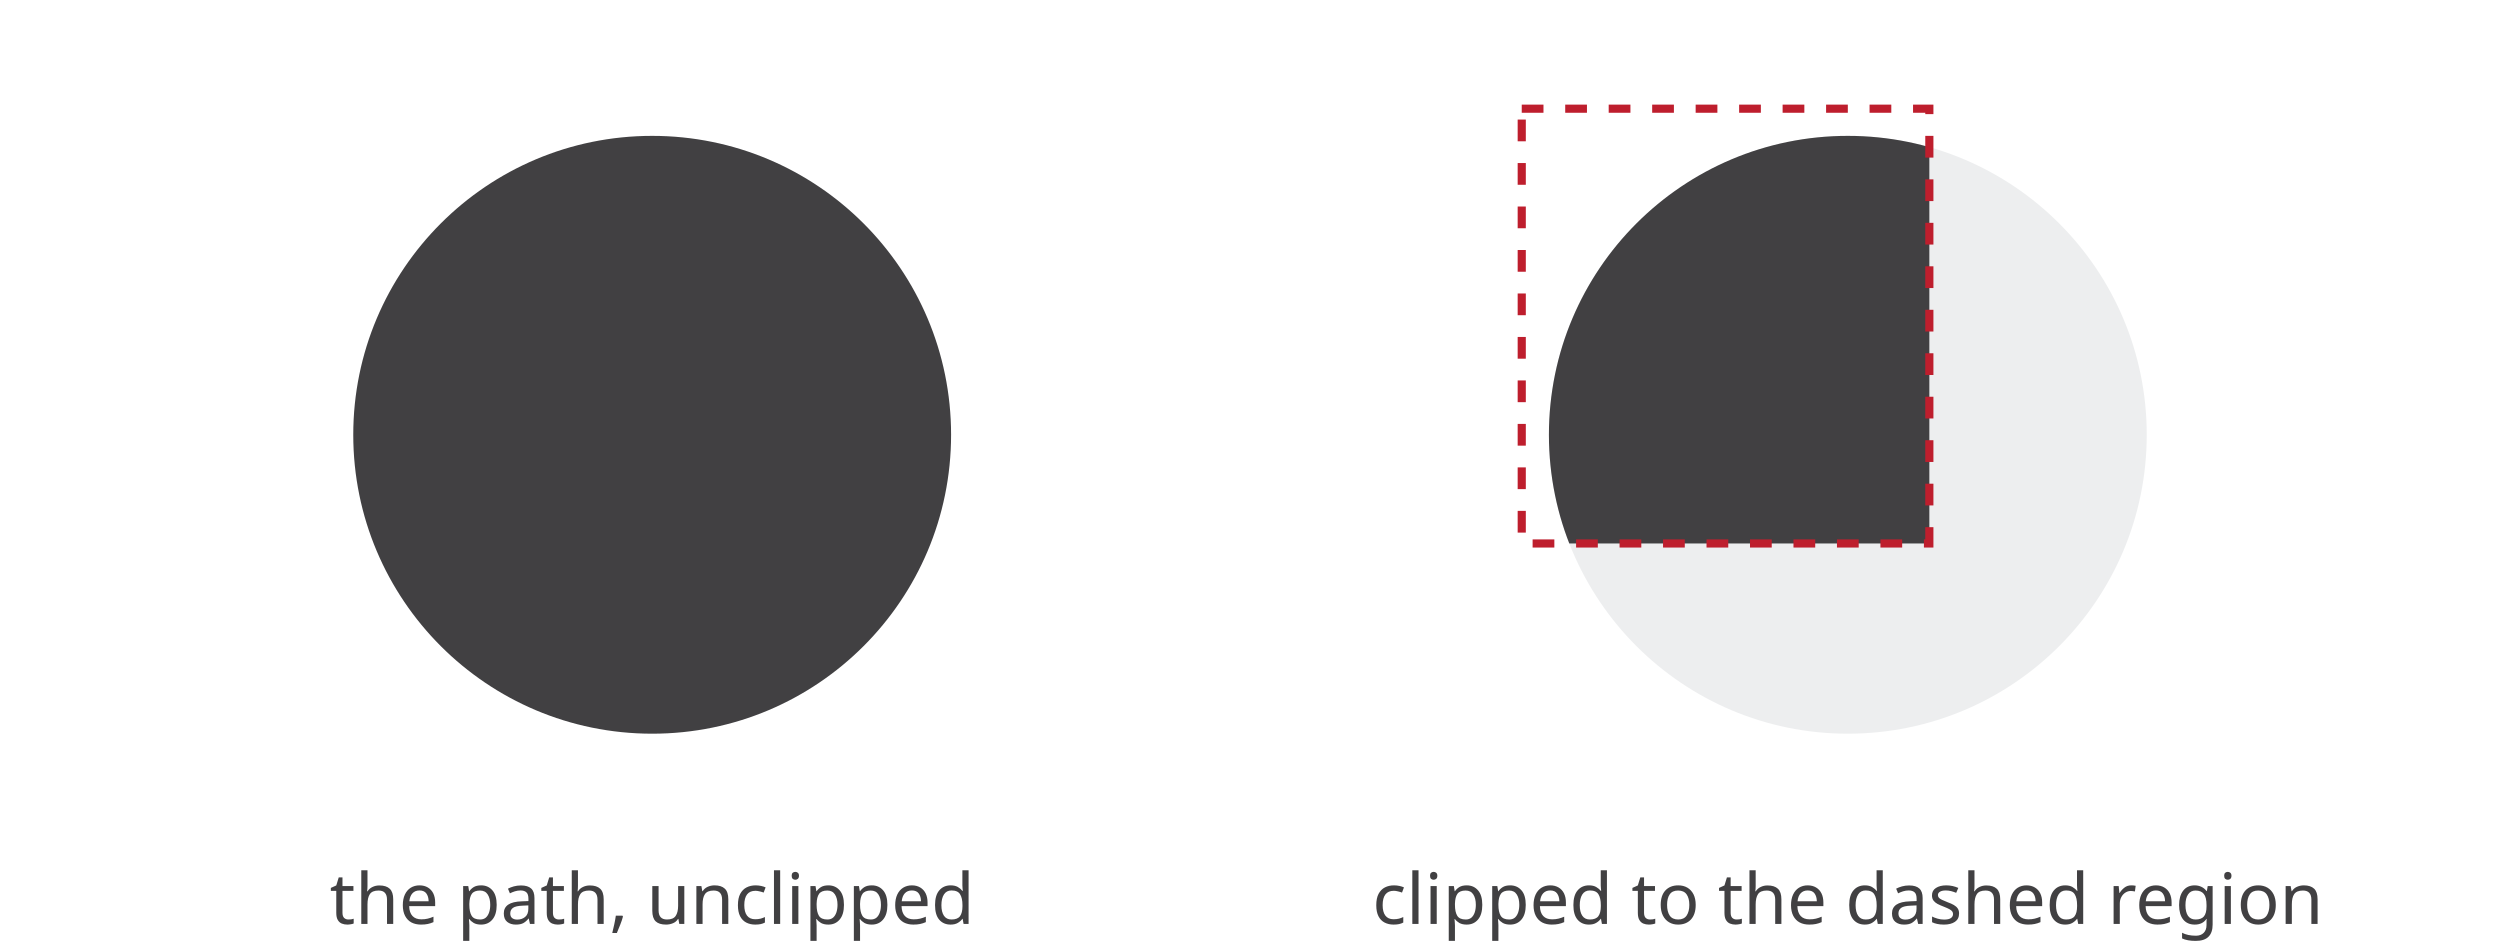
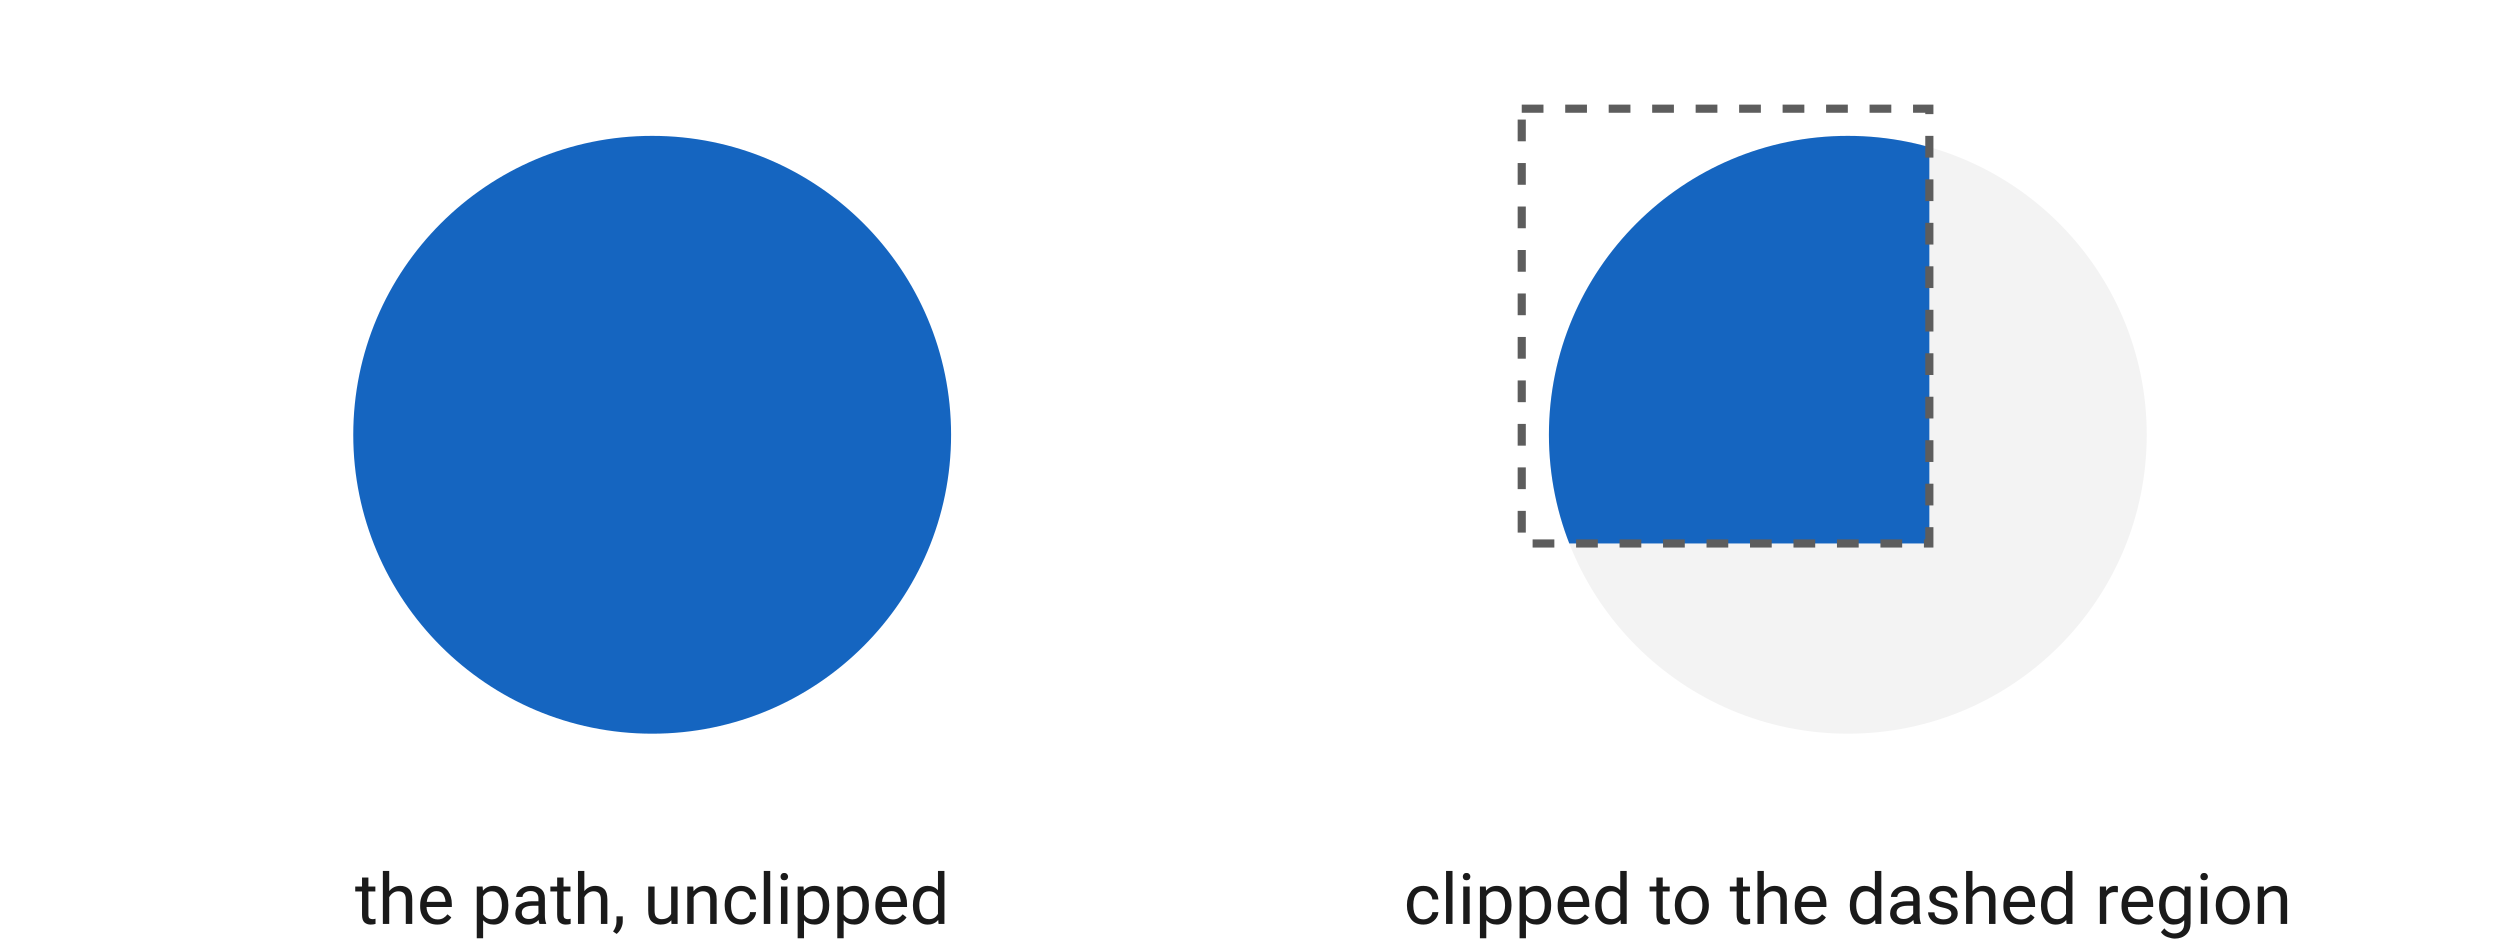
- <svg xmlns="http://www.w3.org/2000/svg" viewBox="0 0 460 175">
+ <svg xmlns="http://www.w3.org/2000/svg" viewBox="0 0 460 175" font-family="-apple-system, BlinkMacSystemFont, &quot;Segoe UI&quot;, Roboto, Helvetica, Arial, sans-serif">
  <defs>
    <style>
-       .fill    { fill: #414042; }
-       .ghost   { fill: #edeeef; }
-       .clipbox { fill: none; stroke: #be1e2d; stroke-width: 1.5;
+       .fill    { fill: #1565c0; }
+       .ghost   { fill: #f3f3f3; }
+       .clipbox { fill: none; stroke: #5d5d5d; stroke-width: 1.5;
                  stroke-dasharray: 0 0 4 4; }
-       .label   { font-family: MyriadPro-Regular, 'Myriad Pro', sans-serif;
-                   font-size: 13px; fill: #414042; }
+       .label   { font-size: 13px; fill: #1a1a1a; }
    </style>
    <clipPath id="c">
      <rect x="-60" y="-60" width="75" height="80" />
    </clipPath>
  </defs>
  <g transform="translate(120,80)">
    <circle class="fill" cx="0" cy="0" r="55" />
    <text class="label" x="0" y="90" text-anchor="middle">the path, unclipped</text>
  </g>
  <g transform="translate(340,80)">
    <circle class="ghost" cx="0" cy="0" r="55" />
    <circle class="fill" cx="0" cy="0" r="55" clip-path="url(#c)" />
    <rect class="clipbox" x="-60" y="-60" width="75" height="80" />
    <text class="label" x="0" y="90" text-anchor="middle">clipped to the dashed region</text>
  </g>
</svg>
